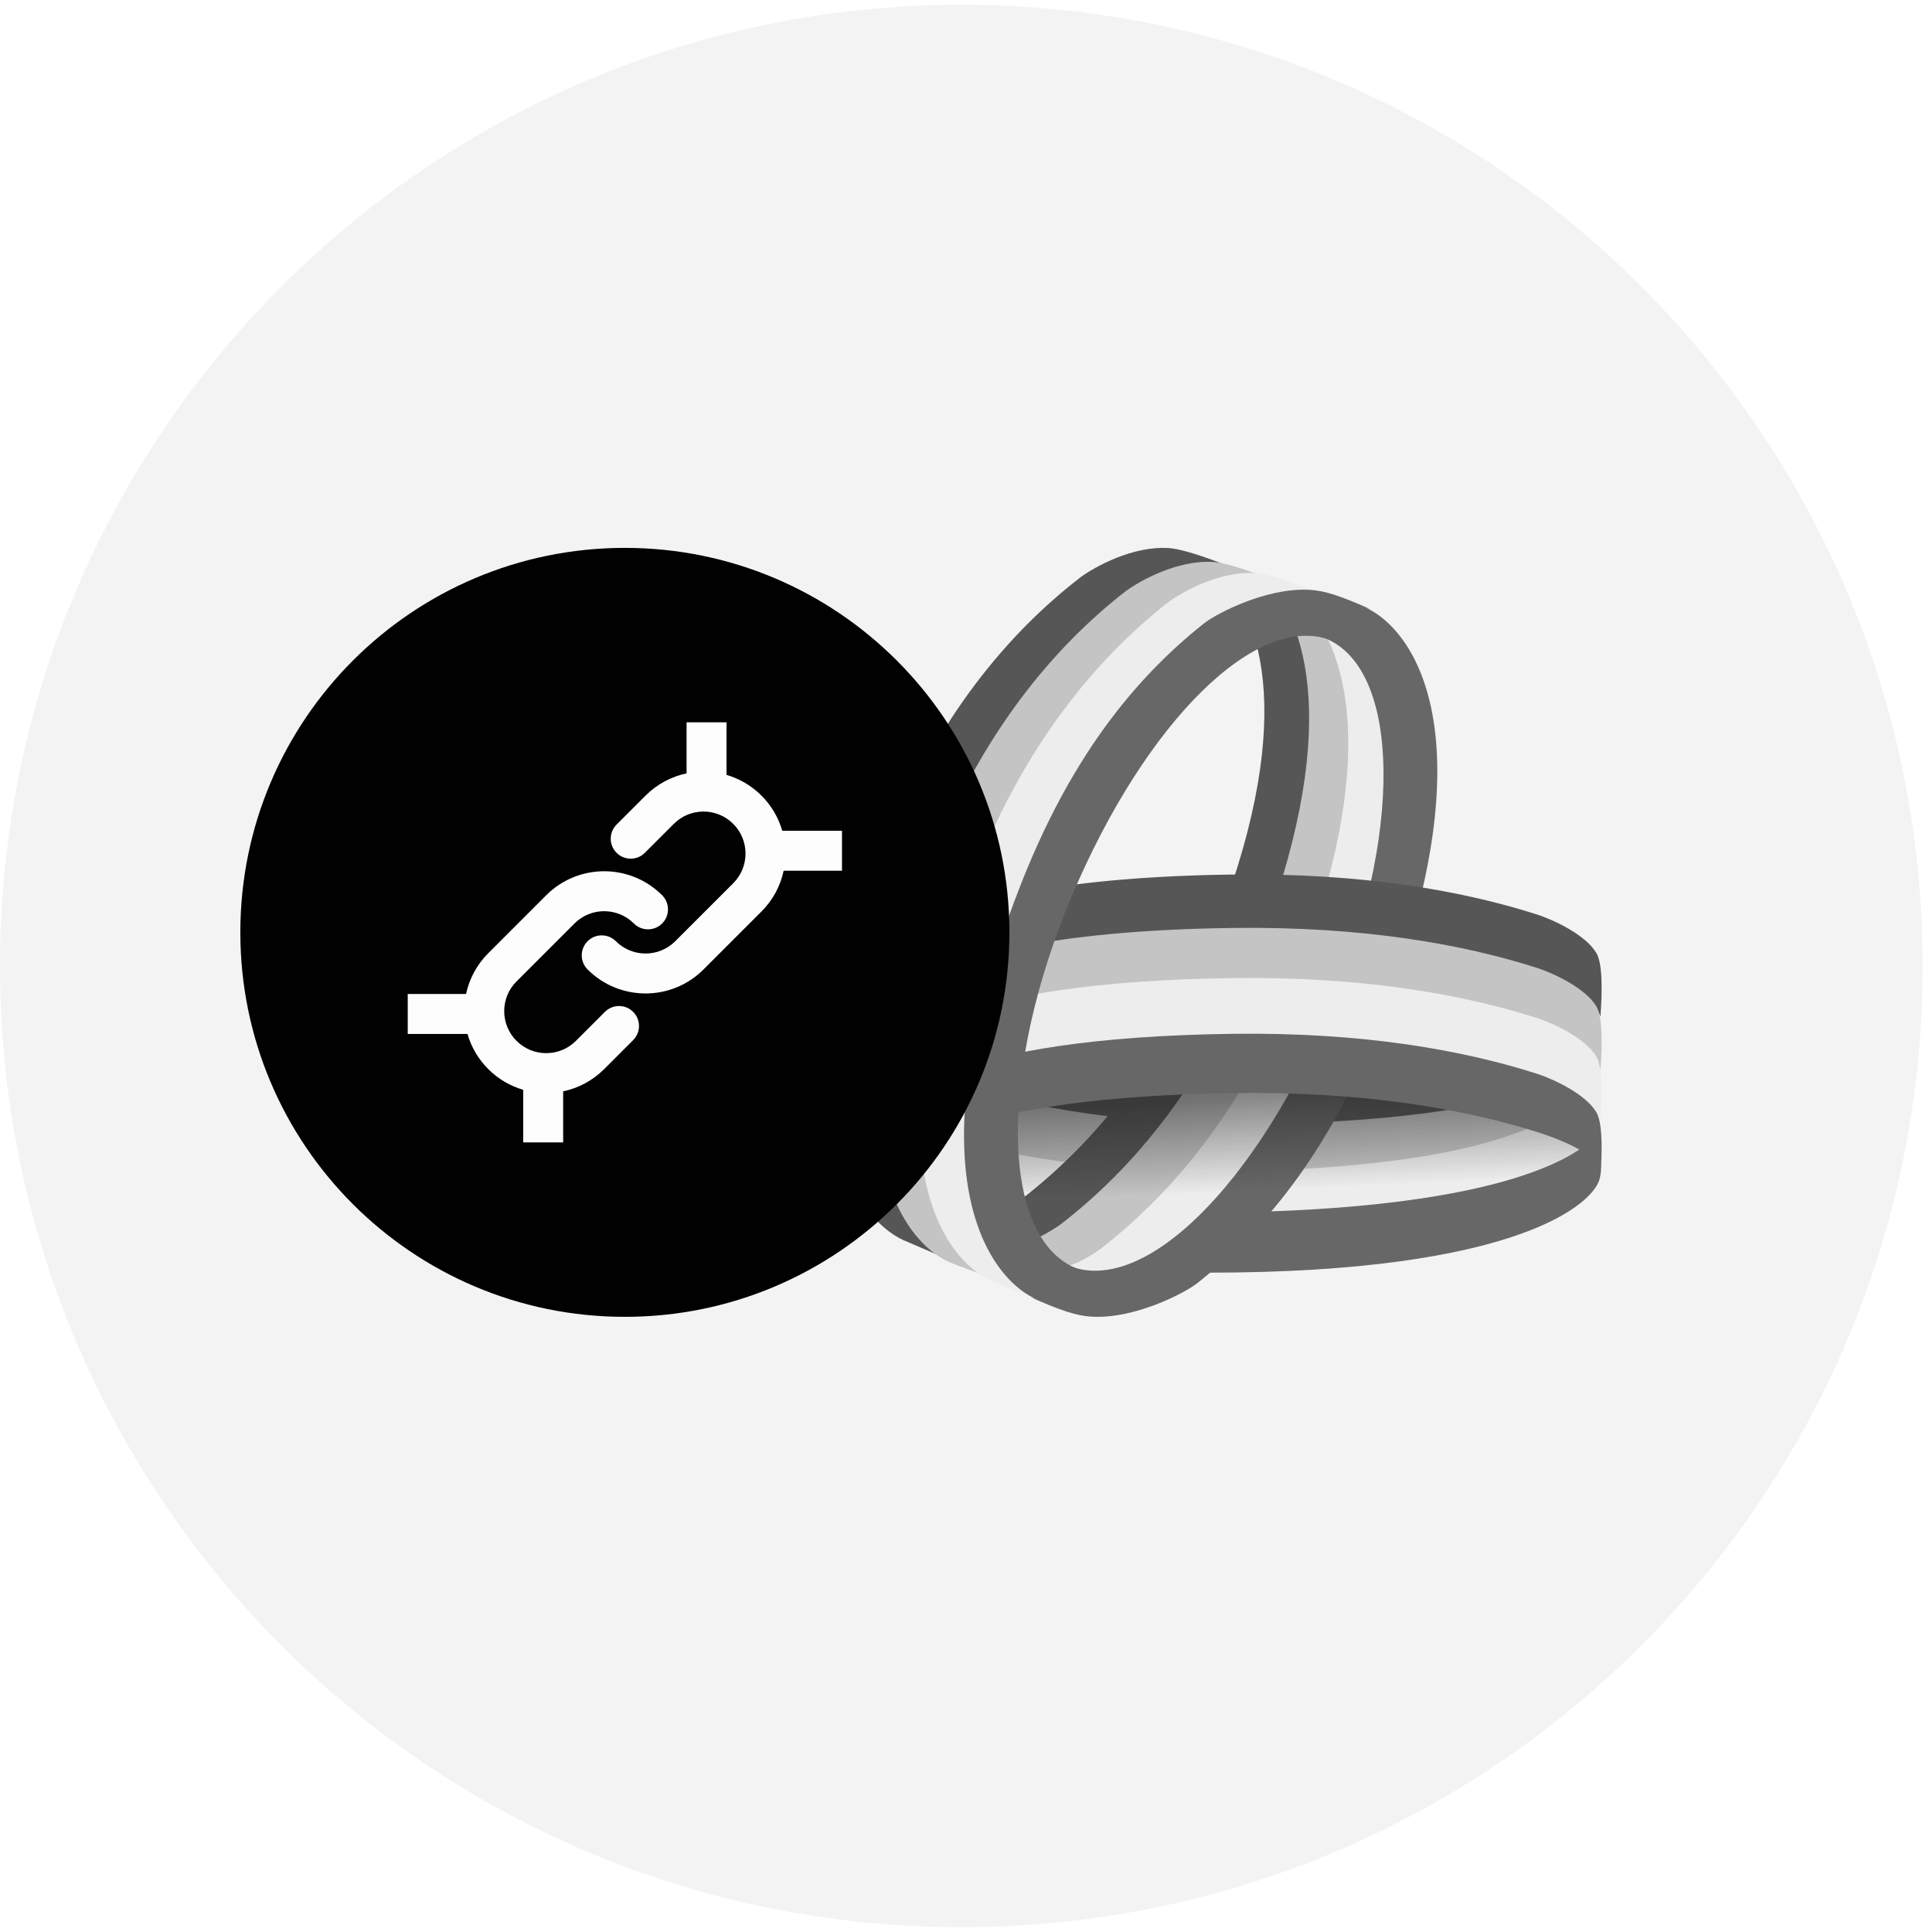
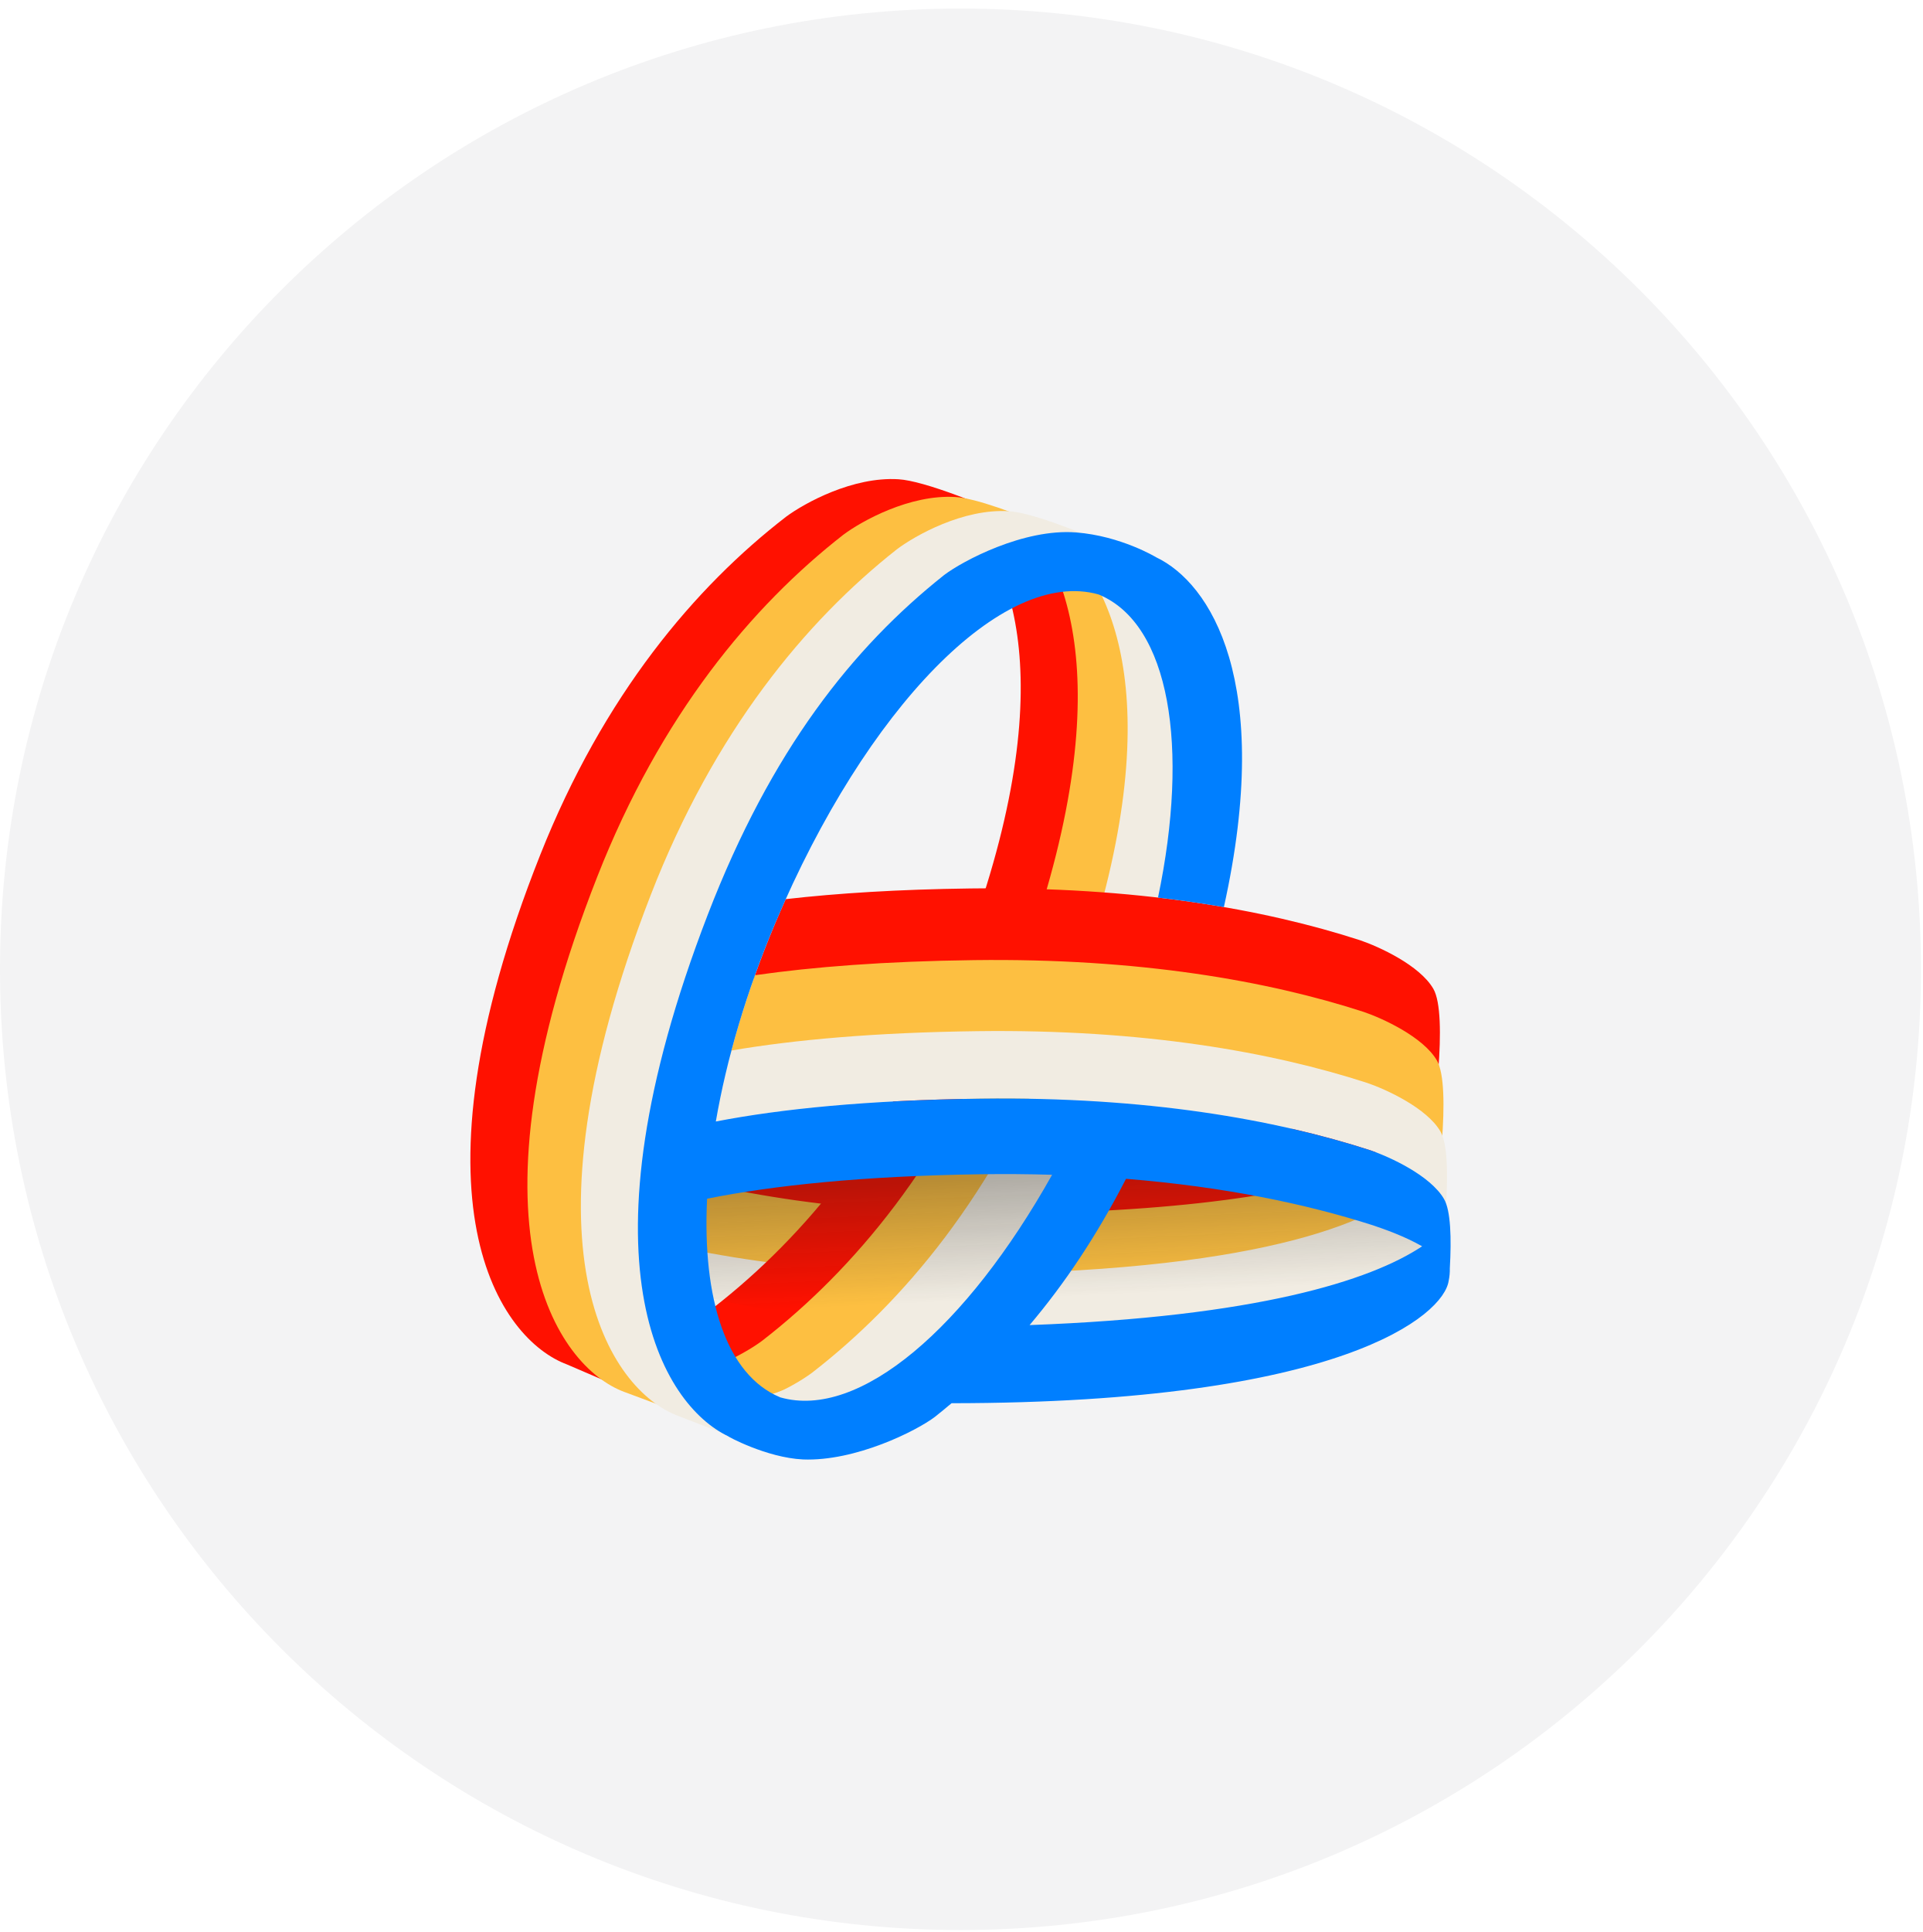
- <svg xmlns="http://www.w3.org/2000/svg" width="200" height="201" viewBox="0 0 200 201" fill="none">
-   <rect y="0.5" width="200" height="200" rx="100" fill="#F3F3F4" />
-   <g style="mix-blend-mode:luminosity">
-     <path d="M131.329 118.163C117.829 118.335 107.323 116.467 99.526 113.939C97.998 113.42 94.661 111.901 93.546 109.978C92.928 108.914 92.921 106.183 93.136 103.373C93.196 103.568 93.267 103.738 93.348 103.879C94.461 105.802 97.818 107.316 99.357 107.833C107.208 110.347 117.797 112.196 131.42 111.995C146.569 111.771 155.867 109.986 161.328 107.87C161.324 107.919 161.321 107.968 161.318 108.017C161.091 111.512 160.871 114.904 151.917 116.496C146.735 117.418 140.001 118.053 131.329 118.163Z" fill="#FF1100" />
-     <path d="M131.329 123.09C117.829 123.262 107.323 121.394 99.526 118.866C97.998 118.347 94.661 116.828 93.546 114.905C92.928 113.841 92.921 111.11 93.136 108.3C93.196 108.495 93.267 108.665 93.348 108.806C94.461 110.729 97.818 112.243 99.357 112.76C107.208 115.274 117.797 117.123 131.42 116.922C146.569 116.698 155.867 114.913 161.328 112.797C161.324 112.846 161.321 112.895 161.318 112.944C161.091 116.439 160.871 119.831 151.917 121.423C146.735 122.345 140.001 122.98 131.329 123.09Z" fill="#FDBF41" />
-     <path d="M164.542 118.065C164.668 121.226 157.561 127.642 128.129 128.017C114.629 128.189 104.123 126.321 96.326 123.793C94.797 123.274 91.461 121.755 90.346 119.832C89.728 118.768 89.721 116.037 89.936 113.227C89.996 113.422 90.067 113.592 90.148 113.733C91.261 115.656 94.618 117.17 96.157 117.687C104.008 120.201 114.597 122.05 128.22 121.849C151.677 121.502 161.107 117.412 163.982 114.148L164.542 118.065Z" fill="#F1ECE2" />
-     <path d="M129.166 60.365C134.597 62.308 142.636 73.047 131.348 100.466C126.171 113.042 118.735 121.525 111.275 127.078C109.772 128.151 105.835 130.242 102.111 130.02C100.654 129.933 97.9 129.022 94.752 127.778C95.482 127.97 96.103 128.089 96.584 128.118C100.308 128.343 104.245 126.23 105.748 125.145C113.208 119.534 120.643 110.961 125.821 98.252C135.14 75.376 131.285 63.989 126.602 59.609L129.166 60.365Z" fill="#FF1100" />
-     <path d="M133.821 60.677C139.252 62.676 147.291 73.725 136.003 101.933C130.826 114.871 123.39 123.599 115.93 129.312C114.427 130.416 110.49 132.567 106.767 132.339C105.309 132.249 102.555 131.311 99.407 130.031C100.137 130.229 100.758 130.352 101.239 130.382C104.963 130.613 108.9 128.439 110.403 127.323C117.863 121.55 125.299 112.73 130.476 99.655C139.795 76.121 135.941 64.406 131.257 59.899L133.821 60.677Z" fill="#FDBF41" />
-     <path d="M137.895 63.286C143.325 65.284 151.364 76.333 140.077 104.541C134.899 117.48 127.463 126.207 120.004 131.92C118.5 133.024 114.563 135.175 110.84 134.947C109.382 134.858 106.629 133.92 103.48 132.64C104.21 132.838 104.832 132.961 105.312 132.99C109.036 133.221 112.973 131.047 114.476 129.931C121.936 124.158 129.372 115.338 134.549 102.263C143.868 78.729 140.014 67.014 135.33 62.507L137.895 63.286Z" fill="#F1ECE2" />
-     <path d="M143.81 105.807C155.098 76.555 147.059 65.097 141.629 63.025L139.064 62.217C139.113 62.266 139.162 62.316 139.211 62.367C135.272 61.722 129.876 64.397 124.786 69.517C124.058 70.241 127.246 69.048 128.277 68.021C130.749 65.992 134.449 64.977 137.926 66.435C145.771 69.726 145.934 87.058 138.289 105.146C130.645 123.235 118.96 134.941 111.115 131.65C110.066 131.211 108.969 130.388 108.058 129.754C105.953 127.874 105.003 125.364 105.003 118.886L105.003 126.878C104.451 126.057 103.985 125.136 103.622 124.103C103.549 122.364 102.385 119.466 102.027 122.509C102.297 129.148 105.177 133.008 109.064 135.311L109.046 135.31C108.9 135.301 108.788 135.298 108.691 135.295C108.32 135.284 108.17 135.28 107.215 134.963C110.263 136.3 111.932 136.922 113.761 136.992C118.044 137.156 123.021 134.66 124.524 133.514C131.984 127.59 138.633 119.225 143.81 105.807Z" fill="#007FFF" />
-     <path d="M128.287 90.984C141.787 90.812 152.293 92.681 160.089 95.208C161.618 95.727 164.954 97.247 166.07 99.169C166.687 100.233 166.695 102.964 166.48 105.775C166.42 105.579 166.349 105.409 166.268 105.269C165.154 103.346 161.798 101.831 160.258 101.314C152.407 98.8 141.818 96.951 128.195 97.153C113.047 97.376 103.749 99.162 98.288 101.277C98.291 101.228 98.294 101.18 98.298 101.131C98.524 97.636 98.744 94.244 107.699 92.651C112.881 91.73 119.615 91.095 128.287 90.984Z" fill="#FF1100" />
-     <path d="M128.287 96.541C141.787 96.369 152.293 98.238 160.089 100.765C161.618 101.284 164.954 102.804 166.07 104.726C166.687 105.79 166.695 108.521 166.48 111.332C166.42 111.136 166.349 110.966 166.268 110.826C165.154 108.903 161.798 107.388 160.258 106.871C152.407 104.357 141.818 102.508 128.195 102.71C113.047 102.933 103.749 104.718 98.288 106.834C98.291 106.785 98.294 106.737 98.298 106.688C98.524 103.193 98.744 99.801 107.699 98.208C112.881 97.287 119.615 96.652 128.287 96.541Z" fill="#FDBF41" />
-     <path opacity="0.48" d="M164.474 119.904C164.606 119.798 164.606 119.787 164.474 119.681C164.166 119.428 163.838 119.208 163.502 118.998C162.378 118.3 161.179 117.767 159.949 117.305C159.669 117.199 159.396 117.071 159.097 117.017C159.014 116.921 158.893 116.913 158.787 116.878C157.64 116.486 156.472 116.166 155.301 115.858C155.203 115.85 155.107 115.829 155.023 115.78C154.474 115.657 153.926 115.532 153.38 115.41C152.366 115.184 151.346 114.988 150.324 114.812C149.566 114.681 148.806 114.559 148.046 114.442C147.452 114.352 146.859 114.26 146.26 114.216C146.162 114.2 146.064 114.181 145.964 114.167C143.868 113.904 141.77 113.705 139.665 113.556C138.29 113.461 136.915 113.385 135.538 113.33C133.739 113.259 131.938 113.227 130.137 113.227C127.904 113.227 125.673 113.284 123.446 113.395C120.871 113.523 118.301 113.724 115.74 114.018C115.322 114.067 114.898 114.094 114.484 114.187C114.4 114.162 114.318 114.187 114.233 114.195C112.408 114.426 110.591 114.711 108.784 115.062C107.717 115.269 106.654 115.497 105.6 115.755L105.579 115.79C105.579 115.79 105.306 119.819 105.91 123.753C106.951 124.006 107.997 124.232 109.046 124.433C109.984 124.612 110.924 124.784 111.87 124.922C113.194 125.118 114.522 125.316 115.854 125.458C117.149 125.596 118.442 125.741 119.74 125.838C120.508 125.895 121.273 125.963 122.042 126.01C123.178 126.078 124.317 126.135 125.453 126.176C126.492 126.214 127.53 126.243 128.568 126.257C130.229 126.279 131.893 126.271 133.554 126.235C135.154 126.2 136.753 126.137 138.351 126.045C140.255 125.936 142.157 125.781 144.056 125.58C146.952 125.273 149.831 124.86 152.684 124.275C155.176 123.764 157.64 123.139 160.029 122.236C161.07 121.845 162.09 121.396 163.059 120.842C163.552 120.562 164.029 120.257 164.474 119.901V119.904Z" fill="url(#paint0_linear_5813_6997)" />
-     <path d="M91.874 111.71C91.748 108.549 98.855 102.133 128.287 101.758C141.787 101.586 152.293 103.455 160.09 105.982C161.618 106.501 164.955 108.02 166.07 109.943C166.688 111.007 166.695 113.738 166.48 116.548C166.42 116.353 166.349 116.183 166.268 116.042C165.155 114.119 161.798 112.605 160.259 112.088C152.408 109.574 141.819 107.725 128.196 107.926C104.739 108.273 95.309 112.363 92.434 115.627L91.874 111.71Z" fill="#F1ECE2" />
-     <path d="M91.874 117.507C91.748 114.346 98.855 107.929 128.287 107.555C141.787 107.383 152.293 109.251 160.09 111.778C161.618 112.298 164.955 113.817 166.07 115.74C166.626 116.698 166.687 119.01 166.537 121.513C165.344 119.655 161.767 118.391 160.259 117.885C152.408 115.37 141.819 113.522 128.196 113.723C104.738 114.069 95.309 118.16 92.434 121.425L91.874 117.507Z" fill="#007FFF" />
-     <path d="M94.492 129.241C89.062 127.227 81.023 116.091 92.31 87.662C97.488 74.622 104.924 65.825 112.383 60.068C113.886 58.955 117.823 56.787 121.547 57.017C123.652 57.147 128.46 59.061 133.258 61.221C132.764 61.272 132.288 61.325 131.833 61.375C130.183 61.556 128.818 61.707 127.947 61.654C124.223 61.428 120.286 63.557 118.783 64.65C111.324 70.303 103.888 78.94 98.71 91.744C89.333 114.934 93.294 126.405 98.017 130.758L94.492 129.241Z" fill="#FF1100" />
-     <path d="M99.147 131.475C93.716 129.438 85.678 118.182 96.965 89.444C102.142 76.262 109.578 67.371 117.038 61.55C118.541 60.426 122.478 58.234 126.202 58.467C127.827 58.568 131.064 59.745 134.664 61.281C133.319 60.83 132.201 60.544 131.438 60.495C127.715 60.261 123.778 62.468 122.275 63.602C114.815 69.463 107.379 78.419 102.201 91.695C90.914 120.638 99.214 131.609 104.644 133.66L109.299 135.254L99.147 131.475Z" fill="#FDBF41" />
-     <path d="M103.511 133.418C98.08 131.36 90.041 119.983 101.329 90.936C106.506 77.613 113.942 68.626 121.402 62.743C122.905 61.606 126.842 59.391 130.566 59.626C132.248 59.732 135.657 61.003 139.407 62.635C138.139 62.23 137.083 61.974 136.354 61.927C132.63 61.687 128.723 63.677 127.22 64.838C119.76 70.846 112.324 80.024 107.147 93.631C97.509 118.96 104.189 131.377 109.008 135.543L103.511 133.418Z" fill="#F1ECE2" />
-     <path d="M105.983 92.54C94.696 121.792 102.735 133.251 108.165 135.323L110.73 136.13C110.68 136.081 110.631 136.031 110.582 135.981C114.521 136.626 119.918 133.951 125.008 128.831C125.735 128.106 122.548 129.3 121.517 130.326C119.044 132.355 115.345 133.371 111.868 131.912C104.023 128.621 103.86 111.29 111.504 93.201C119.149 75.113 130.833 63.406 138.678 66.697C139.727 67.137 140.824 67.96 141.735 68.593C143.841 70.473 144.79 72.984 144.79 79.462V71.469C145.342 72.291 145.808 73.212 146.171 74.245C146.245 75.984 147.408 78.882 147.767 75.839C147.496 69.199 144.617 65.34 140.729 63.036L140.747 63.037C140.893 63.047 141.005 63.05 141.102 63.053C141.474 63.063 141.624 63.068 142.578 63.384C139.53 62.047 137.862 61.425 136.033 61.355C131.749 61.191 126.772 63.688 125.269 64.833C117.809 70.757 111.161 79.123 105.983 92.54Z" fill="#007FFF" />
-     <path d="M130.638 126.081C153.404 125.429 162.9 121.432 166.024 118.176L166.322 120.904L166.464 120.762C166.557 121.072 166.591 121.773 166.449 122.418C166.051 125.198 157.779 132.404 125.736 132.404C124.566 132.404 123.452 132.39 122.391 132.364C124.778 130.238 126.814 128.149 128.56 126.125C129.244 126.116 129.937 126.102 130.638 126.081Z" fill="#007FFF" />
-   </g>
-   <circle cx="65" cy="97" r="40" fill="#010101" />
-   <circle cx="65" cy="97" r="36.019" fill="#010101" />
-   <path fill-rule="evenodd" clip-rule="evenodd" d="M75.574 80.618V75.147L71.419 75.147V80.46C69.855 80.788 68.366 81.56 67.152 82.774L64.138 85.788C63.327 86.6 63.327 87.915 64.138 88.726C64.949 89.538 66.265 89.538 67.076 88.726L70.091 85.712C71.797 84.005 74.564 84.005 76.271 85.712C77.978 87.419 77.978 90.186 76.271 91.893L70.243 97.921C68.536 99.628 65.769 99.628 64.062 97.921C63.251 97.11 61.935 97.11 61.123 97.921C60.312 98.733 60.312 100.048 61.123 100.86C64.453 104.189 69.851 104.189 73.181 100.86L79.21 94.831C80.418 93.623 81.188 92.142 81.519 90.587L87.585 90.587V86.431H81.372C80.986 85.092 80.265 83.829 79.21 82.774C78.16 81.724 76.905 81.006 75.574 80.618ZM50.79 111.226C51.84 112.275 53.094 112.993 54.425 113.381L54.425 118.853H58.581V113.54C60.144 113.211 61.634 112.44 62.848 111.226L65.862 108.211C66.674 107.4 66.674 106.084 65.862 105.273C65.051 104.461 63.735 104.461 62.924 105.273L59.909 108.287C58.203 109.994 55.435 109.994 53.729 108.287C52.022 106.58 52.022 103.813 53.729 102.107L59.757 96.078C61.464 94.371 64.231 94.371 65.938 96.078C66.749 96.889 68.065 96.889 68.876 96.078C69.688 95.266 69.688 93.951 68.876 93.139C65.547 89.81 60.149 89.81 56.819 93.139L50.79 99.168C49.582 100.376 48.812 101.857 48.481 103.413L42.414 103.413V107.568H48.628C49.014 108.907 49.735 110.17 50.79 111.226Z" fill="#FDFDFD" />
+ <svg xmlns="http://www.w3.org/2000/svg" width="211" height="212" viewBox="0 0 211 212" fill="none">
+   <circle cx="105.422" cy="106.362" r="105.422" fill="#F3F3F4" />
+   <path d="M111.772 134.823C93.615 135.054 79.486 132.542 69.001 129.143C66.945 128.444 62.458 126.401 60.958 123.815C60.127 122.384 60.118 118.712 60.406 114.932C60.487 115.195 60.582 115.423 60.692 115.612C62.189 118.199 66.704 120.235 68.773 120.93C79.332 124.312 93.573 126.798 111.895 126.528C132.267 126.227 144.772 123.826 152.116 120.981C152.112 121.046 152.108 121.112 152.103 121.177C151.798 125.878 151.502 130.439 139.46 132.581C132.491 133.821 123.435 134.675 111.772 134.823Z" fill="#FF1100" />
+   <path d="M111.772 141.45C93.615 141.681 79.486 139.169 69.001 135.77C66.945 135.071 62.458 133.028 60.958 130.442C60.127 129.011 60.118 125.339 60.406 121.559C60.487 121.822 60.582 122.05 60.692 122.239C62.189 124.826 66.704 126.862 68.773 127.557C79.332 130.939 93.573 133.425 111.895 133.154C132.267 132.854 144.772 130.453 152.116 127.607C152.112 127.673 152.108 127.739 152.103 127.804C151.798 132.505 151.502 137.066 139.46 139.208C132.491 140.448 123.435 141.302 111.772 141.45Z" fill="#FDBF41" />
+   <path d="M156.44 134.691C156.609 138.942 147.051 147.571 107.468 148.075C89.312 148.306 75.183 145.794 64.697 142.395C62.641 141.696 58.154 139.653 56.654 137.067C55.824 135.636 55.814 131.964 56.103 128.184C56.184 128.447 56.279 128.675 56.388 128.864C57.886 131.451 62.4 133.487 64.47 134.182C75.029 137.564 89.269 140.05 107.591 139.779C139.138 139.314 151.819 133.812 155.686 129.423L156.44 134.691Z" fill="#F1ECE2" />
+   <path d="M108.864 57.092C116.168 59.704 126.979 74.148 111.799 111.022C104.836 127.935 94.835 139.345 84.803 146.812C82.781 148.256 77.487 151.068 72.479 150.77C70.518 150.653 66.816 149.426 62.581 147.753C63.563 148.012 64.399 148.173 65.045 148.212C70.053 148.513 75.348 145.672 77.369 144.213C87.402 136.666 97.402 125.137 104.365 108.045C116.898 77.28 111.714 61.965 105.415 56.074L108.864 57.092Z" fill="#FF1100" />
+   <path d="M115.124 57.512C122.427 60.2 133.239 75.059 118.058 112.995C111.095 130.396 101.095 142.134 91.063 149.817C89.041 151.302 83.746 154.195 78.738 153.888C76.778 153.768 73.075 152.506 68.84 150.785C69.822 151.051 70.658 151.216 71.305 151.256C76.313 151.567 81.608 148.643 83.629 147.142C93.661 139.378 103.662 127.517 110.625 109.932C123.158 78.281 117.974 62.526 111.675 56.465L115.124 57.512Z" fill="#FDBF41" />
+   <path d="M120.602 61.02C127.905 63.707 138.716 78.567 123.536 116.503C116.573 133.904 106.573 145.642 96.54 153.325C94.519 154.81 89.224 157.703 84.216 157.396C82.255 157.275 78.552 156.014 74.318 154.292C75.3 154.559 76.136 154.724 76.782 154.764C81.79 155.075 87.085 152.151 89.106 150.65C99.139 142.886 109.139 131.024 116.102 113.44C128.635 81.789 123.451 66.034 117.152 59.973L120.602 61.02Z" fill="#F1ECE2" />
+   <path d="M62.231 149.722C54.928 147.013 44.117 132.037 59.297 93.803C66.26 76.265 76.26 64.436 86.293 56.692C88.314 55.196 93.609 52.28 98.617 52.589C101.448 52.764 107.914 55.339 114.367 58.243C113.703 58.312 113.062 58.382 112.451 58.45C110.232 58.694 108.396 58.897 107.224 58.825C102.217 58.521 96.922 61.385 94.9 62.854C84.868 70.457 74.867 82.073 67.904 99.293C55.294 130.481 60.62 145.908 66.972 151.762L62.231 149.722Z" fill="#FF1100" />
+   <path d="M68.491 152.726C61.188 149.987 50.377 134.849 65.557 96.2C72.52 78.472 82.52 66.514 92.553 58.686C94.574 57.173 99.869 54.226 104.877 54.539C107.063 54.675 111.416 56.258 116.257 58.324C114.449 57.718 112.946 57.332 111.919 57.267C106.911 56.952 101.616 59.921 99.595 61.445C89.563 69.328 79.562 81.372 72.599 99.227C57.419 138.152 68.581 152.906 75.885 155.664L82.144 157.808L68.491 152.726Z" fill="#FDBF41" />
+   <path d="M74.36 155.339C67.057 152.572 56.245 137.27 71.425 98.206C78.388 80.288 88.389 68.201 98.421 60.29C100.443 58.761 105.738 55.781 110.746 56.097C113.008 56.24 117.592 57.949 122.636 60.144C120.931 59.6 119.511 59.256 118.53 59.193C113.522 58.87 108.268 61.546 106.246 63.108C96.214 71.187 86.213 83.531 79.25 101.83C66.288 135.894 75.272 152.595 81.753 158.197L74.36 155.339Z" fill="#F1ECE2" />
+   <path d="M82.721 107.413C89.078 106.525 96.873 105.927 106.384 105.787C124.706 105.516 138.946 108.002 149.505 111.384C151.575 112.079 156.09 114.116 157.587 116.702C157.696 116.891 157.791 117.12 157.873 117.382C158.161 113.603 158.151 109.93 157.321 108.499C155.821 105.913 151.334 103.87 149.278 103.172C138.792 99.773 124.663 97.26 106.507 97.491C98.61 97.592 91.908 98.016 86.24 98.664C85.857 99.515 85.481 100.378 85.111 101.252C84.239 103.317 83.442 105.374 82.721 107.413Z" fill="#FF1100" />
+   <path d="M80.165 115.724C80.906 112.879 81.806 109.963 82.864 107.011C89.264 106.092 97.175 105.478 106.898 105.355C125.054 105.123 139.184 107.636 149.669 111.035C151.725 111.733 156.212 113.777 157.712 116.362C158.542 117.793 158.552 121.466 158.264 125.246C158.182 124.983 158.088 124.755 157.978 124.565C156.481 121.979 151.966 119.942 149.896 119.247C139.338 115.866 125.097 113.38 106.775 113.65C95.74 113.813 87.013 114.592 80.165 115.724Z" fill="#FDBF41" />
+   <path d="M158.723 132.066C158.655 131.877 158.579 131.708 158.495 131.563C156.995 128.977 152.508 126.934 150.452 126.236C139.966 122.837 125.837 120.324 107.681 120.555C95.208 120.714 85.716 121.68 78.57 123.061C79.004 120.542 79.575 117.937 80.284 115.272C87.158 114.097 96.004 113.293 107.29 113.15C125.446 112.918 139.575 115.431 150.061 118.83C152.117 119.528 156.603 121.572 158.104 124.157C158.862 125.465 158.936 128.644 158.723 132.066Z" fill="#F1ECE2" />
+   <path opacity="0.3" d="M156.348 137.163C156.526 137.021 156.526 137.006 156.348 136.863C155.934 136.523 155.493 136.227 155.04 135.946C153.53 135.006 151.916 134.289 150.263 133.668C149.885 133.525 149.519 133.353 149.116 133.28C149.006 133.152 148.842 133.141 148.699 133.094C147.157 132.567 145.586 132.136 144.011 131.723C143.879 131.712 143.751 131.683 143.637 131.617C142.9 131.452 142.162 131.284 141.428 131.12C140.064 130.816 138.692 130.553 137.317 130.315C136.298 130.14 135.276 129.975 134.254 129.818C133.456 129.697 132.658 129.573 131.853 129.514C131.721 129.493 131.589 129.467 131.454 129.449C128.636 129.094 125.814 128.827 122.982 128.626C121.133 128.498 119.284 128.396 117.432 128.323C115.013 128.227 112.591 128.184 110.168 128.184C107.165 128.184 104.166 128.26 101.17 128.41C97.707 128.582 94.251 128.853 90.807 129.248C90.244 129.313 89.674 129.35 89.118 129.474C89.004 129.441 88.894 129.474 88.78 129.485C86.325 129.796 83.881 130.18 81.452 130.652C80.016 130.929 78.588 131.237 77.17 131.584L77.141 131.631C77.141 131.631 76.774 137.05 77.587 142.34C78.987 142.68 80.394 142.984 81.804 143.254C83.066 143.496 84.33 143.726 85.602 143.913C87.383 144.176 89.168 144.443 90.96 144.633C92.702 144.819 94.44 145.013 96.186 145.145C97.219 145.221 98.248 145.313 99.281 145.375C100.81 145.466 102.342 145.543 103.87 145.598C105.266 145.649 106.663 145.689 108.059 145.708C110.293 145.737 112.53 145.726 114.764 145.678C116.915 145.631 119.067 145.547 121.215 145.423C123.777 145.276 126.334 145.068 128.889 144.797C132.782 144.384 136.655 143.828 140.491 143.042C143.844 142.355 147.157 141.514 150.37 140.3C151.77 139.774 153.142 139.17 154.445 138.425C155.108 138.048 155.749 137.638 156.348 137.16V137.163Z" fill="url(#paint0_linear_488_10314)" />
+   <path fill-rule="evenodd" clip-rule="evenodd" d="M77.686 100.364C62.968 138.506 72.682 154.153 79.943 157.612C79.75 157.552 84.101 159.952 88.144 160.147C93.905 160.368 100.599 157.01 102.62 155.47C103.231 154.984 103.838 154.487 104.441 153.976C147.377 153.947 158.47 144.28 159.004 140.547C159.106 140.082 159.141 139.596 159.131 139.181C159.322 135.871 159.231 132.835 158.495 131.565C156.994 128.979 152.507 126.936 150.452 126.237C139.966 122.838 125.837 120.326 107.681 120.557C95.207 120.716 85.716 121.681 78.57 123.062C79.744 116.246 81.922 108.799 85.111 101.253C95.051 77.733 110.069 62.237 120.59 65.234C120.601 65.238 120.611 65.243 120.621 65.247C120.629 65.25 120.636 65.253 120.643 65.256C128.393 68.507 130.569 81.947 127.103 98.494C129.623 98.787 132.032 99.137 134.332 99.535C139.825 74.77 132.84 63.981 126.902 61.153C126.902 61.153 123.03 58.804 118.099 58.424C112.351 57.982 105.645 61.562 103.623 63.102C93.591 71.069 84.649 82.319 77.686 100.364ZM156.091 136.756C150.397 140.551 137.828 144.494 113.008 145.403C116.8 140.921 120.348 135.655 123.589 129.352C134.442 130.227 143.429 132.127 150.68 134.449C151.906 134.861 154.153 135.646 156.091 136.756ZM107.559 128.852C110.288 128.812 112.928 128.833 115.478 128.909C106.057 145.71 94.326 155.808 85.653 153.337L85.63 153.327L85.6 153.315C79.741 150.857 77.068 142.578 77.61 131.534C84.891 130.078 94.644 129.043 107.559 128.852Z" fill="#007FFF" />
  <defs>
-     <linearGradient id="paint0_linear_5813_6997" x1="137.227" y1="111.778" x2="137.777" y2="123.952" gradientUnits="userSpaceOnUse">
+     <linearGradient id="paint0_linear_488_10314" x1="119.704" y1="126.235" x2="120.443" y2="142.608" gradientUnits="userSpaceOnUse">
      <stop offset="0.16" stop-color="#191919" />
      <stop offset="0.97" stop-color="#191919" stop-opacity="0" />
    </linearGradient>
  </defs>
</svg>
